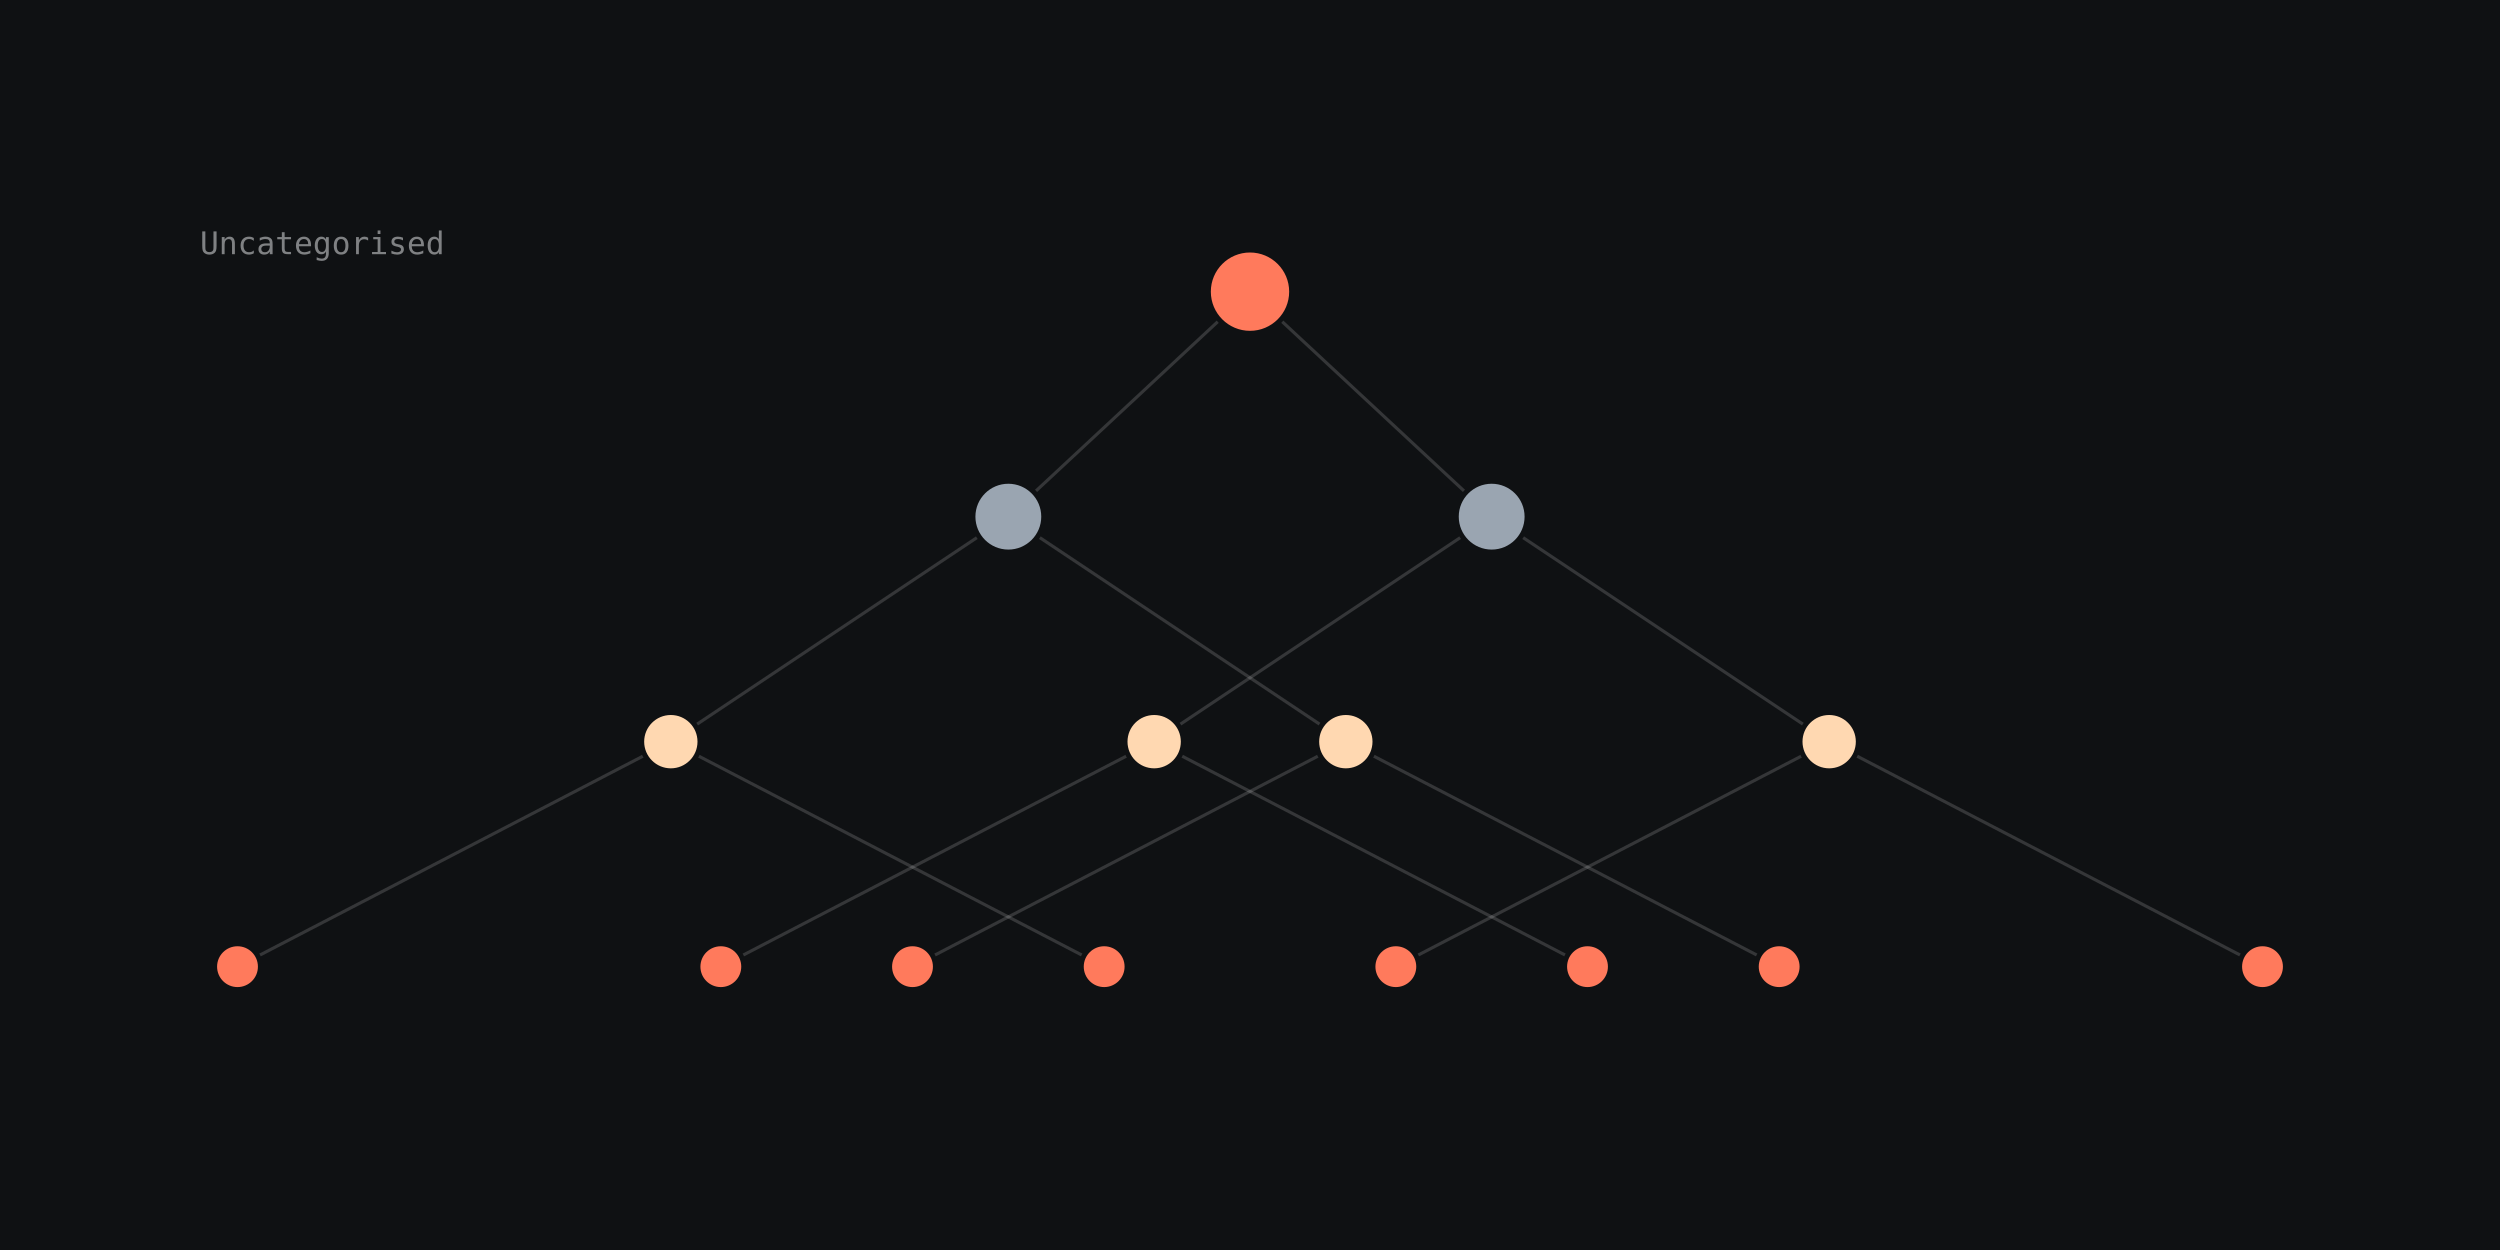
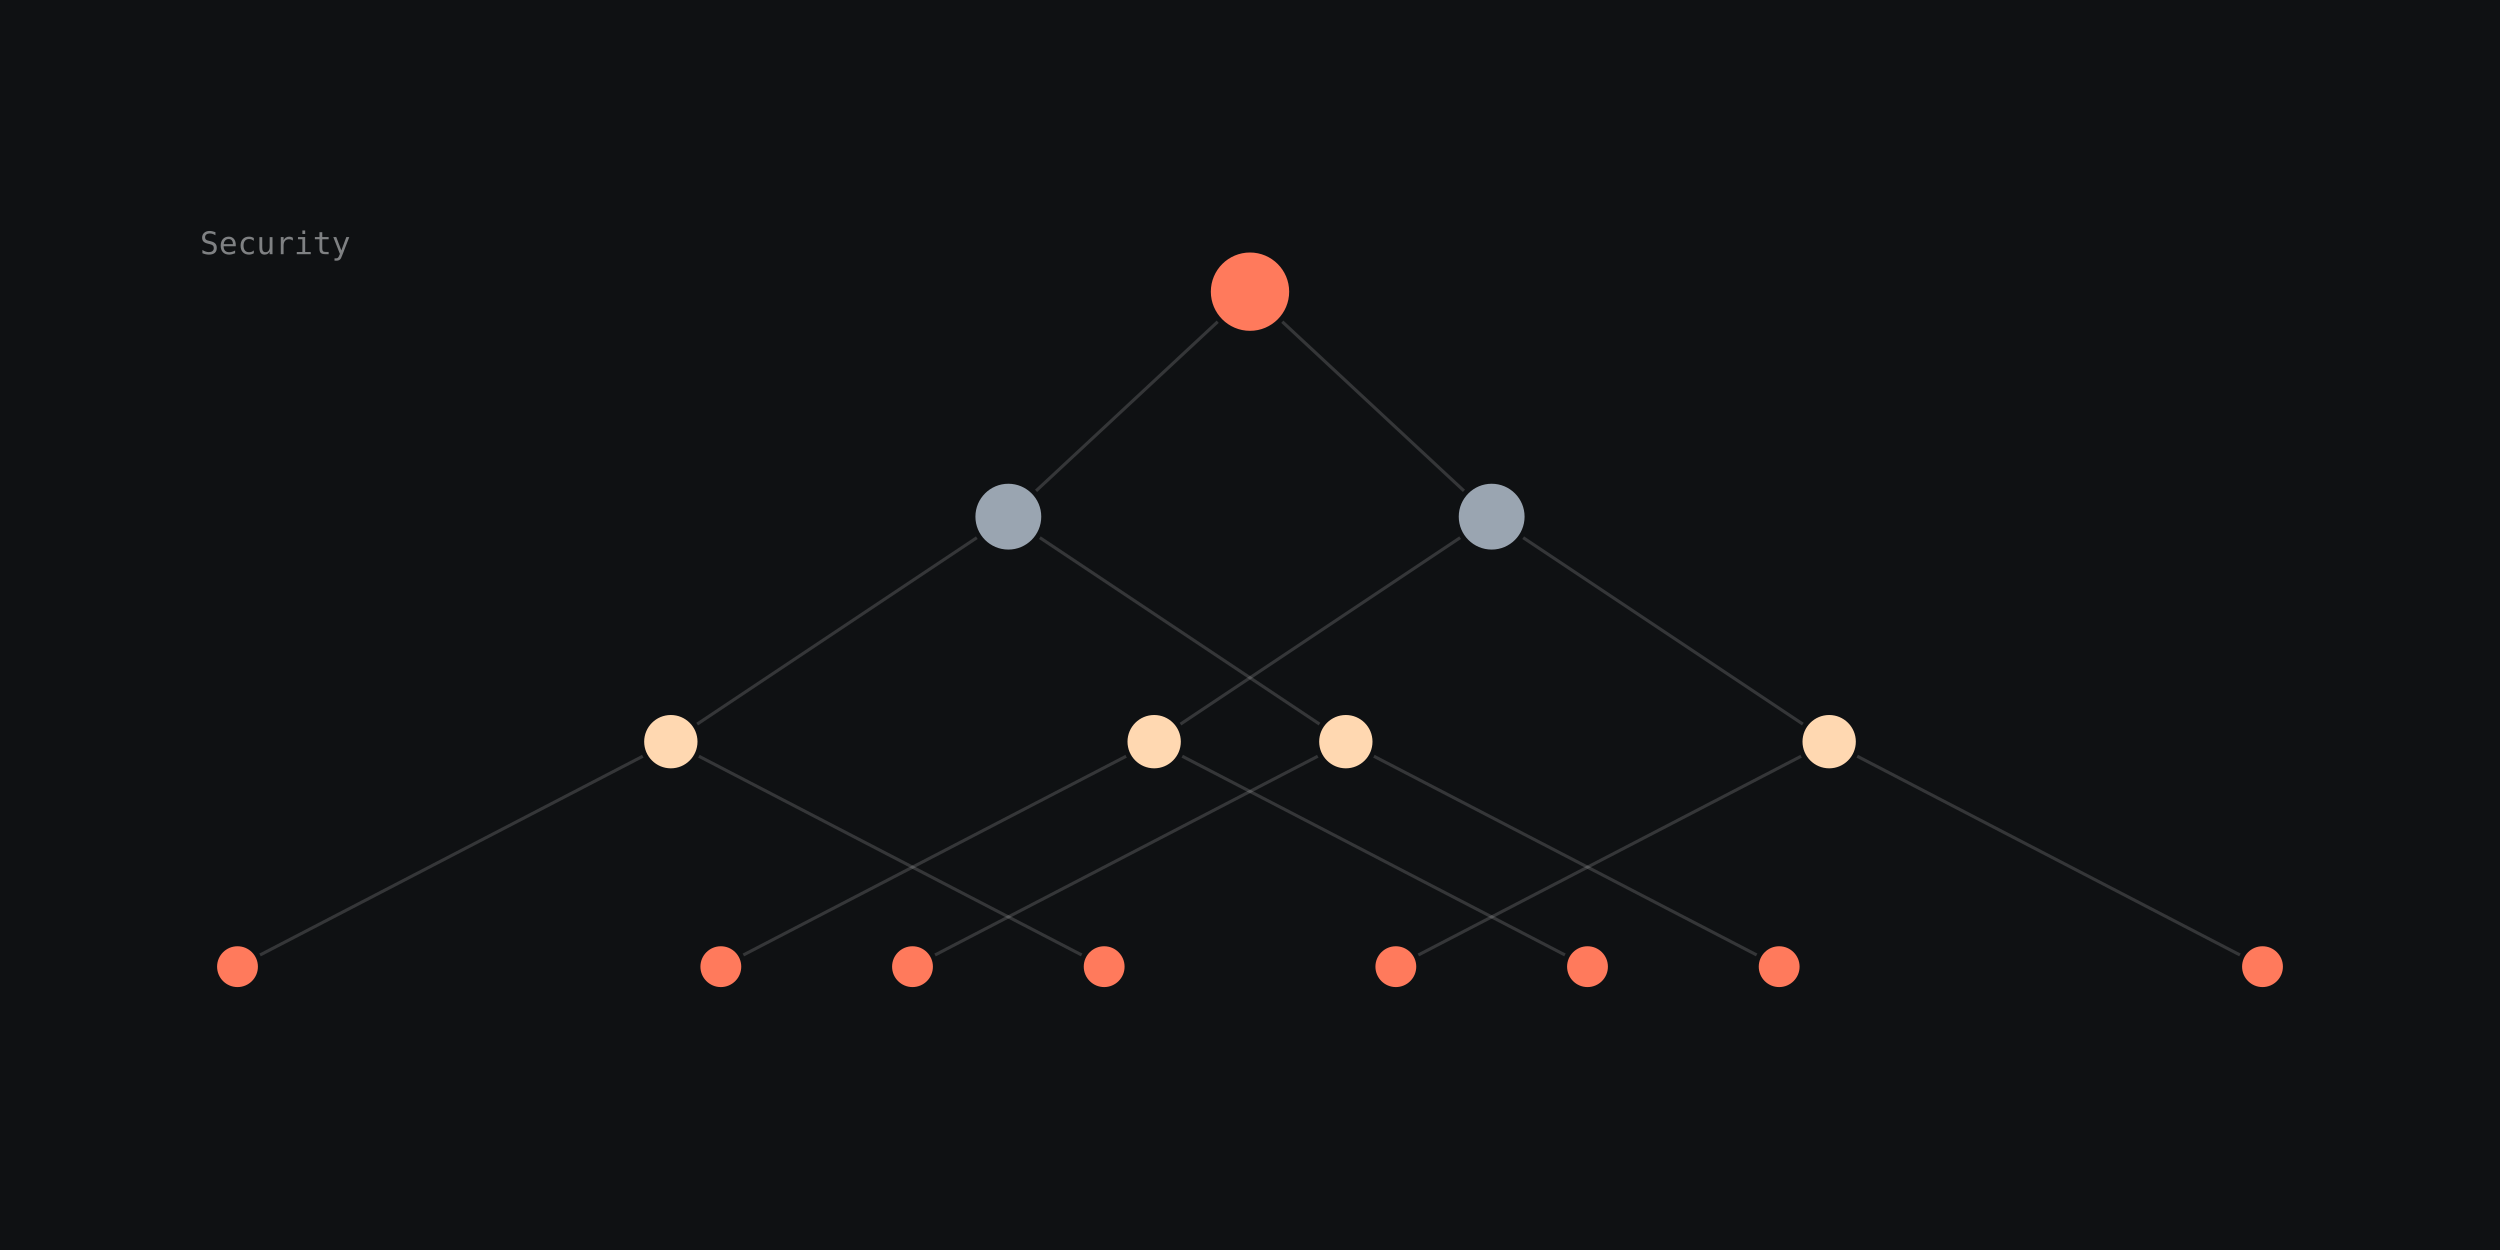
<svg xmlns="http://www.w3.org/2000/svg" viewBox="0 0 1200 600" width="1200" height="600" role="img" aria-label="agentos-website domain model">
  <rect width="1200" height="600" fill="#0f1113" />
  <defs>
    <linearGradient id="gd" x1="0" y1="0" x2="1" y2="1">
      <stop offset="0%" stop-color="#ff7a5c" />
      <stop offset="100%" stop-color="#9aa5b1" />
    </linearGradient>
  </defs>
  <line x1="600.00" y1="140.00" x2="716.00" y2="248.00" stroke="rgba(241,243,245,0.300)" stroke-width="1.50" opacity="0.55" />
  <line x1="600.00" y1="140.00" x2="484.00" y2="248.00" stroke="rgba(241,243,245,0.300)" stroke-width="1.50" opacity="0.55" />
  <line x1="716.00" y1="248.00" x2="878.00" y2="356.00" stroke="rgba(241,243,245,0.300)" stroke-width="1.50" opacity="0.55" />
  <line x1="716.00" y1="248.00" x2="554.00" y2="356.00" stroke="rgba(241,243,245,0.300)" stroke-width="1.50" opacity="0.55" />
  <line x1="484.00" y1="248.00" x2="646.00" y2="356.00" stroke="rgba(241,243,245,0.300)" stroke-width="1.50" opacity="0.55" />
  <line x1="484.00" y1="248.00" x2="322.00" y2="356.00" stroke="rgba(241,243,245,0.300)" stroke-width="1.50" opacity="0.55" />
  <line x1="878.00" y1="356.00" x2="1086.00" y2="464.00" stroke="rgba(241,243,245,0.300)" stroke-width="1.50" opacity="0.55" />
  <line x1="878.00" y1="356.00" x2="670.00" y2="464.00" stroke="rgba(241,243,245,0.300)" stroke-width="1.50" opacity="0.55" />
  <line x1="554.00" y1="356.00" x2="762.00" y2="464.00" stroke="rgba(241,243,245,0.300)" stroke-width="1.50" opacity="0.55" />
  <line x1="554.00" y1="356.00" x2="346.00" y2="464.00" stroke="rgba(241,243,245,0.300)" stroke-width="1.50" opacity="0.55" />
  <line x1="646.00" y1="356.00" x2="854.00" y2="464.00" stroke="rgba(241,243,245,0.300)" stroke-width="1.50" opacity="0.55" />
  <line x1="646.00" y1="356.00" x2="438.00" y2="464.00" stroke="rgba(241,243,245,0.300)" stroke-width="1.50" opacity="0.55" />
  <line x1="322.00" y1="356.00" x2="530.00" y2="464.00" stroke="rgba(241,243,245,0.300)" stroke-width="1.50" opacity="0.55" />
  <line x1="322.00" y1="356.00" x2="114.00" y2="464.00" stroke="rgba(241,243,245,0.300)" stroke-width="1.50" opacity="0.55" />
  <circle cx="600.00" cy="140.00" r="20.00" fill="#ff7a5c" opacity="1.00" stroke="#0f1113" stroke-width="2.40" />
  <circle cx="716.00" cy="248.00" r="17.00" fill="#9aa5b1" opacity="1.00" stroke="#0f1113" stroke-width="2.40" />
  <circle cx="484.00" cy="248.00" r="17.00" fill="#9aa5b1" opacity="1.00" stroke="#0f1113" stroke-width="2.40" />
  <circle cx="878.00" cy="356.00" r="14.00" fill="#ffd8b1" opacity="1.00" stroke="#0f1113" stroke-width="2.40" />
  <circle cx="554.00" cy="356.00" r="14.00" fill="#ffd8b1" opacity="1.00" stroke="#0f1113" stroke-width="2.40" />
  <circle cx="646.00" cy="356.00" r="14.00" fill="#ffd8b1" opacity="1.00" stroke="#0f1113" stroke-width="2.40" />
  <circle cx="322.00" cy="356.00" r="14.00" fill="#ffd8b1" opacity="1.00" stroke="#0f1113" stroke-width="2.40" />
  <circle cx="1086.00" cy="464.00" r="11.00" fill="#ff7a5c" opacity="1.00" stroke="#0f1113" stroke-width="2.40" />
  <circle cx="670.00" cy="464.00" r="11.00" fill="#ff7a5c" opacity="1.00" stroke="#0f1113" stroke-width="2.40" />
  <circle cx="762.00" cy="464.00" r="11.00" fill="#ff7a5c" opacity="1.00" stroke="#0f1113" stroke-width="2.40" />
  <circle cx="346.00" cy="464.00" r="11.00" fill="#ff7a5c" opacity="1.00" stroke="#0f1113" stroke-width="2.40" />
  <circle cx="854.00" cy="464.00" r="11.00" fill="#ff7a5c" opacity="1.00" stroke="#0f1113" stroke-width="2.40" />
  <circle cx="438.00" cy="464.00" r="11.00" fill="#ff7a5c" opacity="1.00" stroke="#0f1113" stroke-width="2.40" />
  <circle cx="530.00" cy="464.00" r="11.00" fill="#ff7a5c" opacity="1.00" stroke="#0f1113" stroke-width="2.40" />
  <circle cx="114.00" cy="464.00" r="11.00" fill="#ff7a5c" opacity="1.00" stroke="#0f1113" stroke-width="2.40" />
-   <text x="96" y="122" font-family="ui-monospace,Menlo,monospace" font-size="15" fill="rgba(241,243,245,0.500)">Uncategorised</text>
+   <text x="96" y="122" font-family="ui-monospace,Menlo,monospace" font-size="15" fill="rgba(241,243,245,0.500)">Security</text>
</svg>
